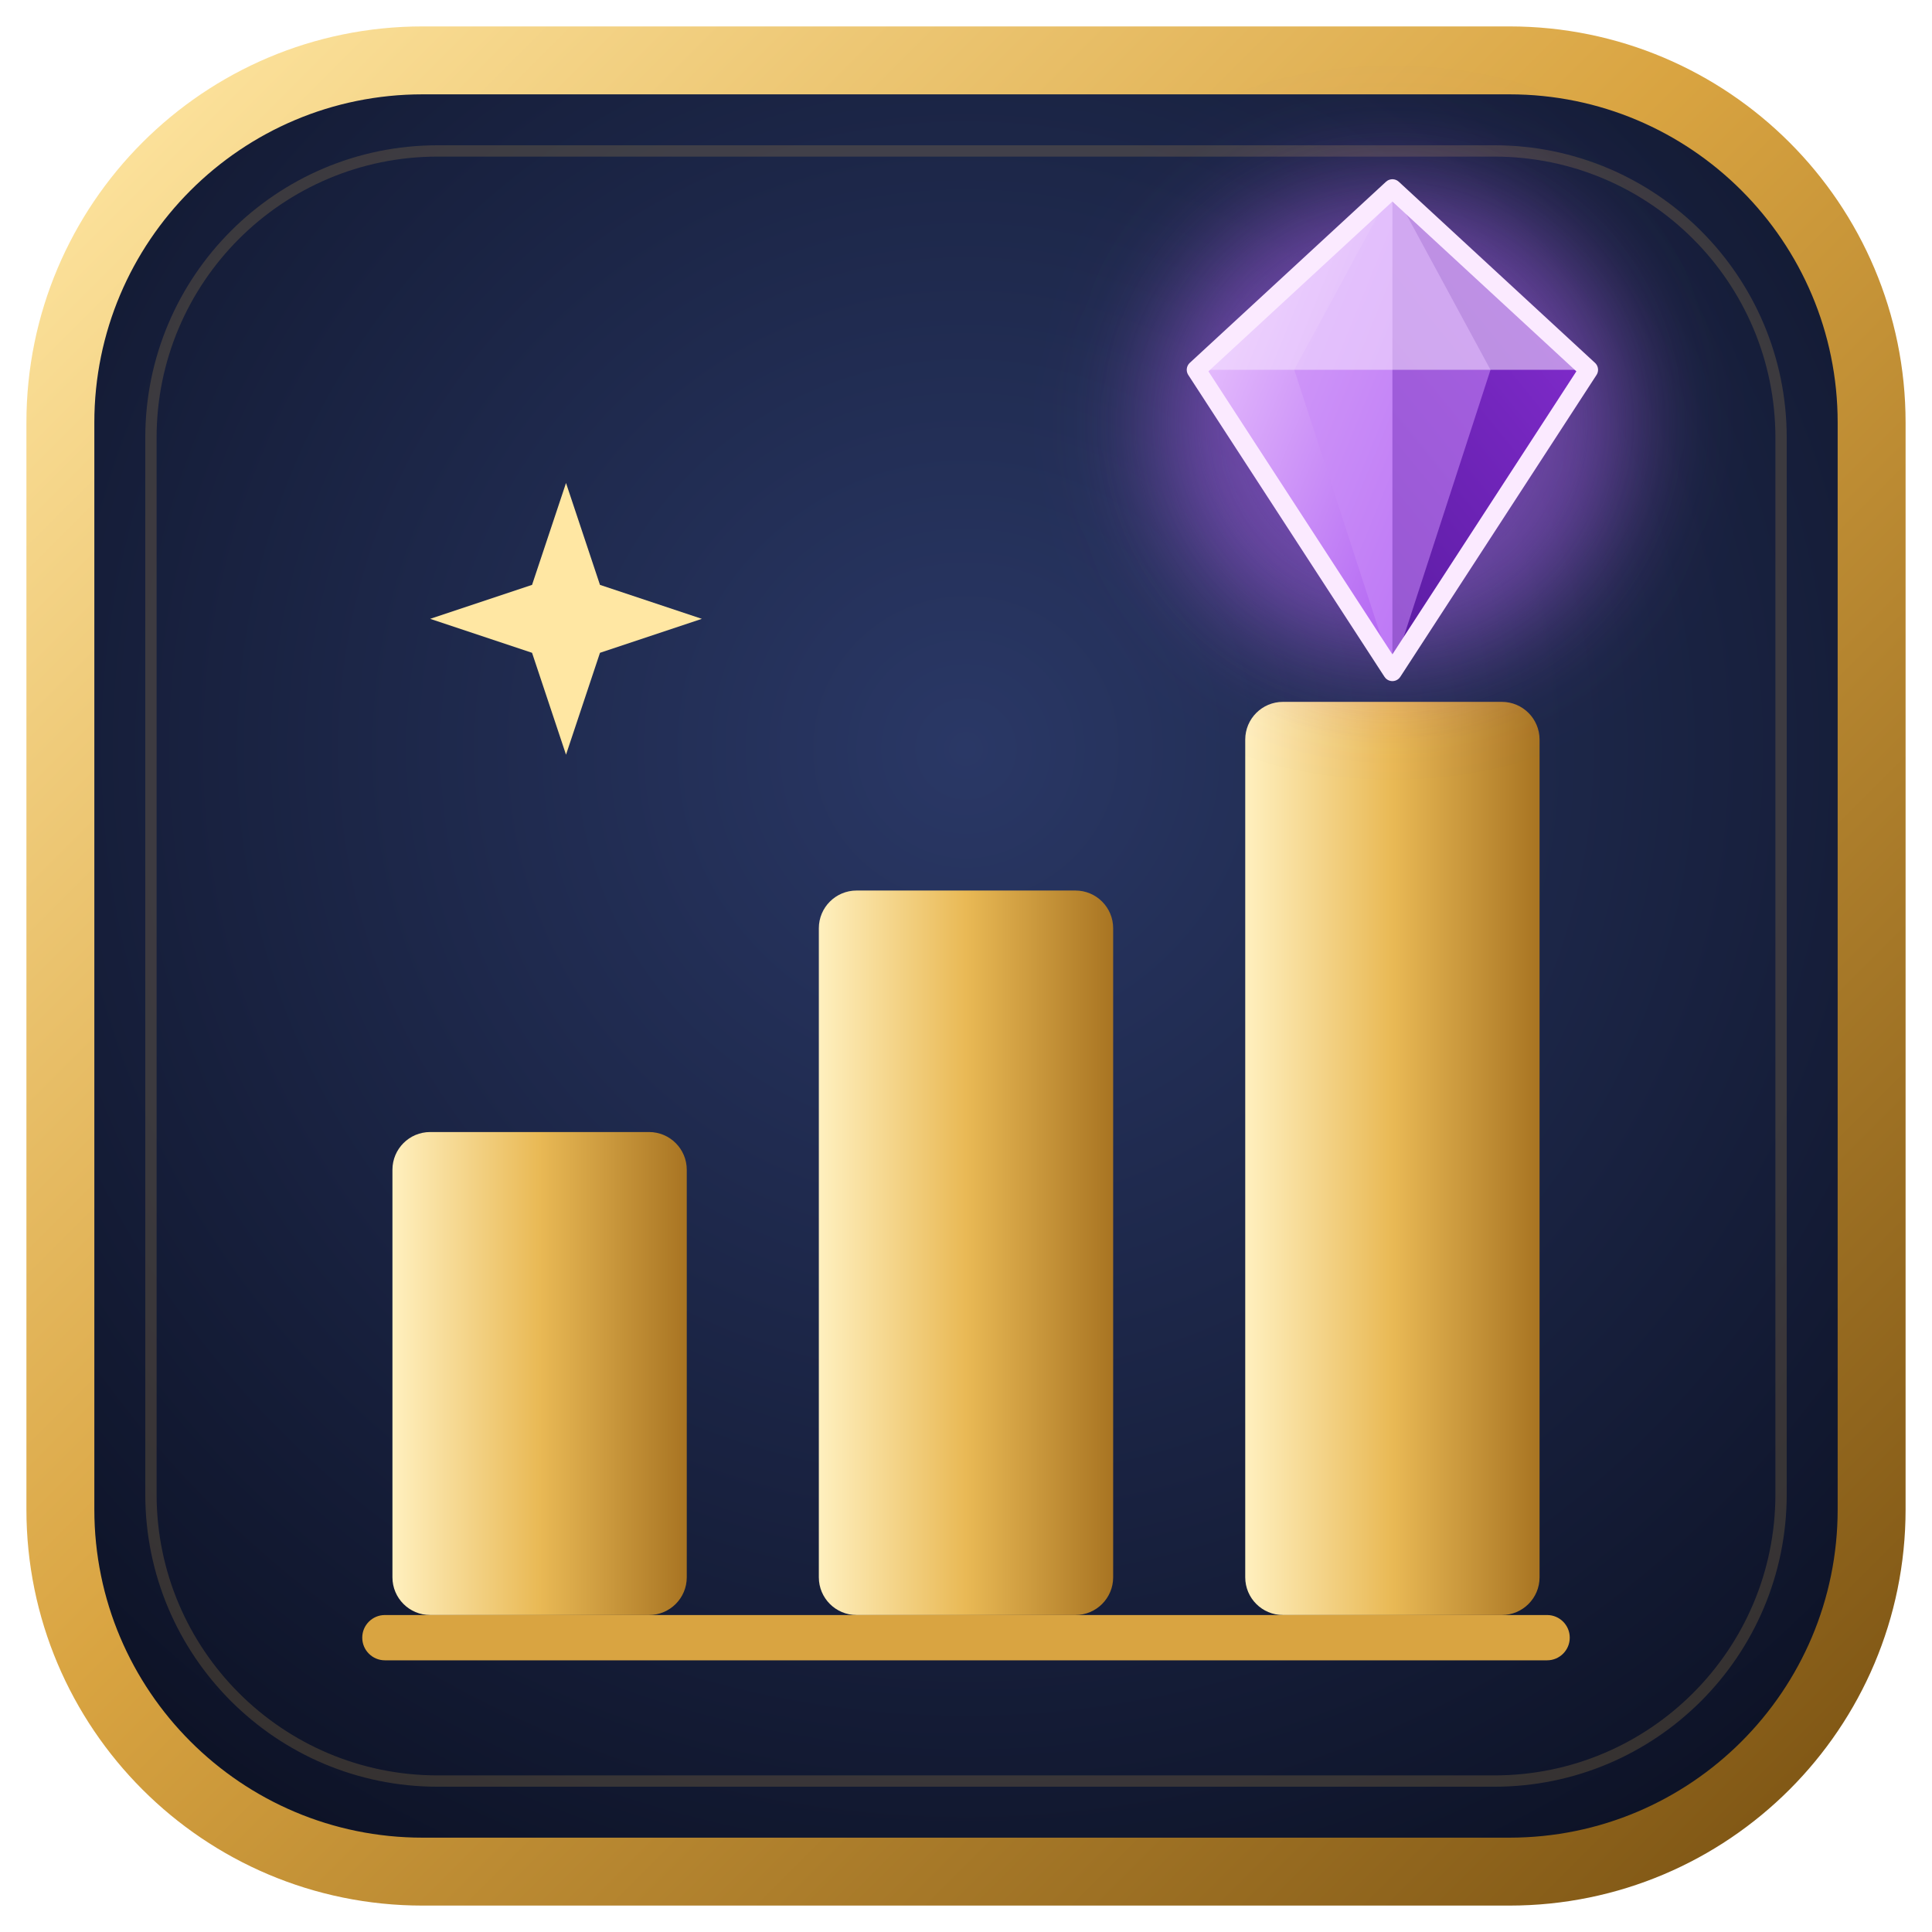
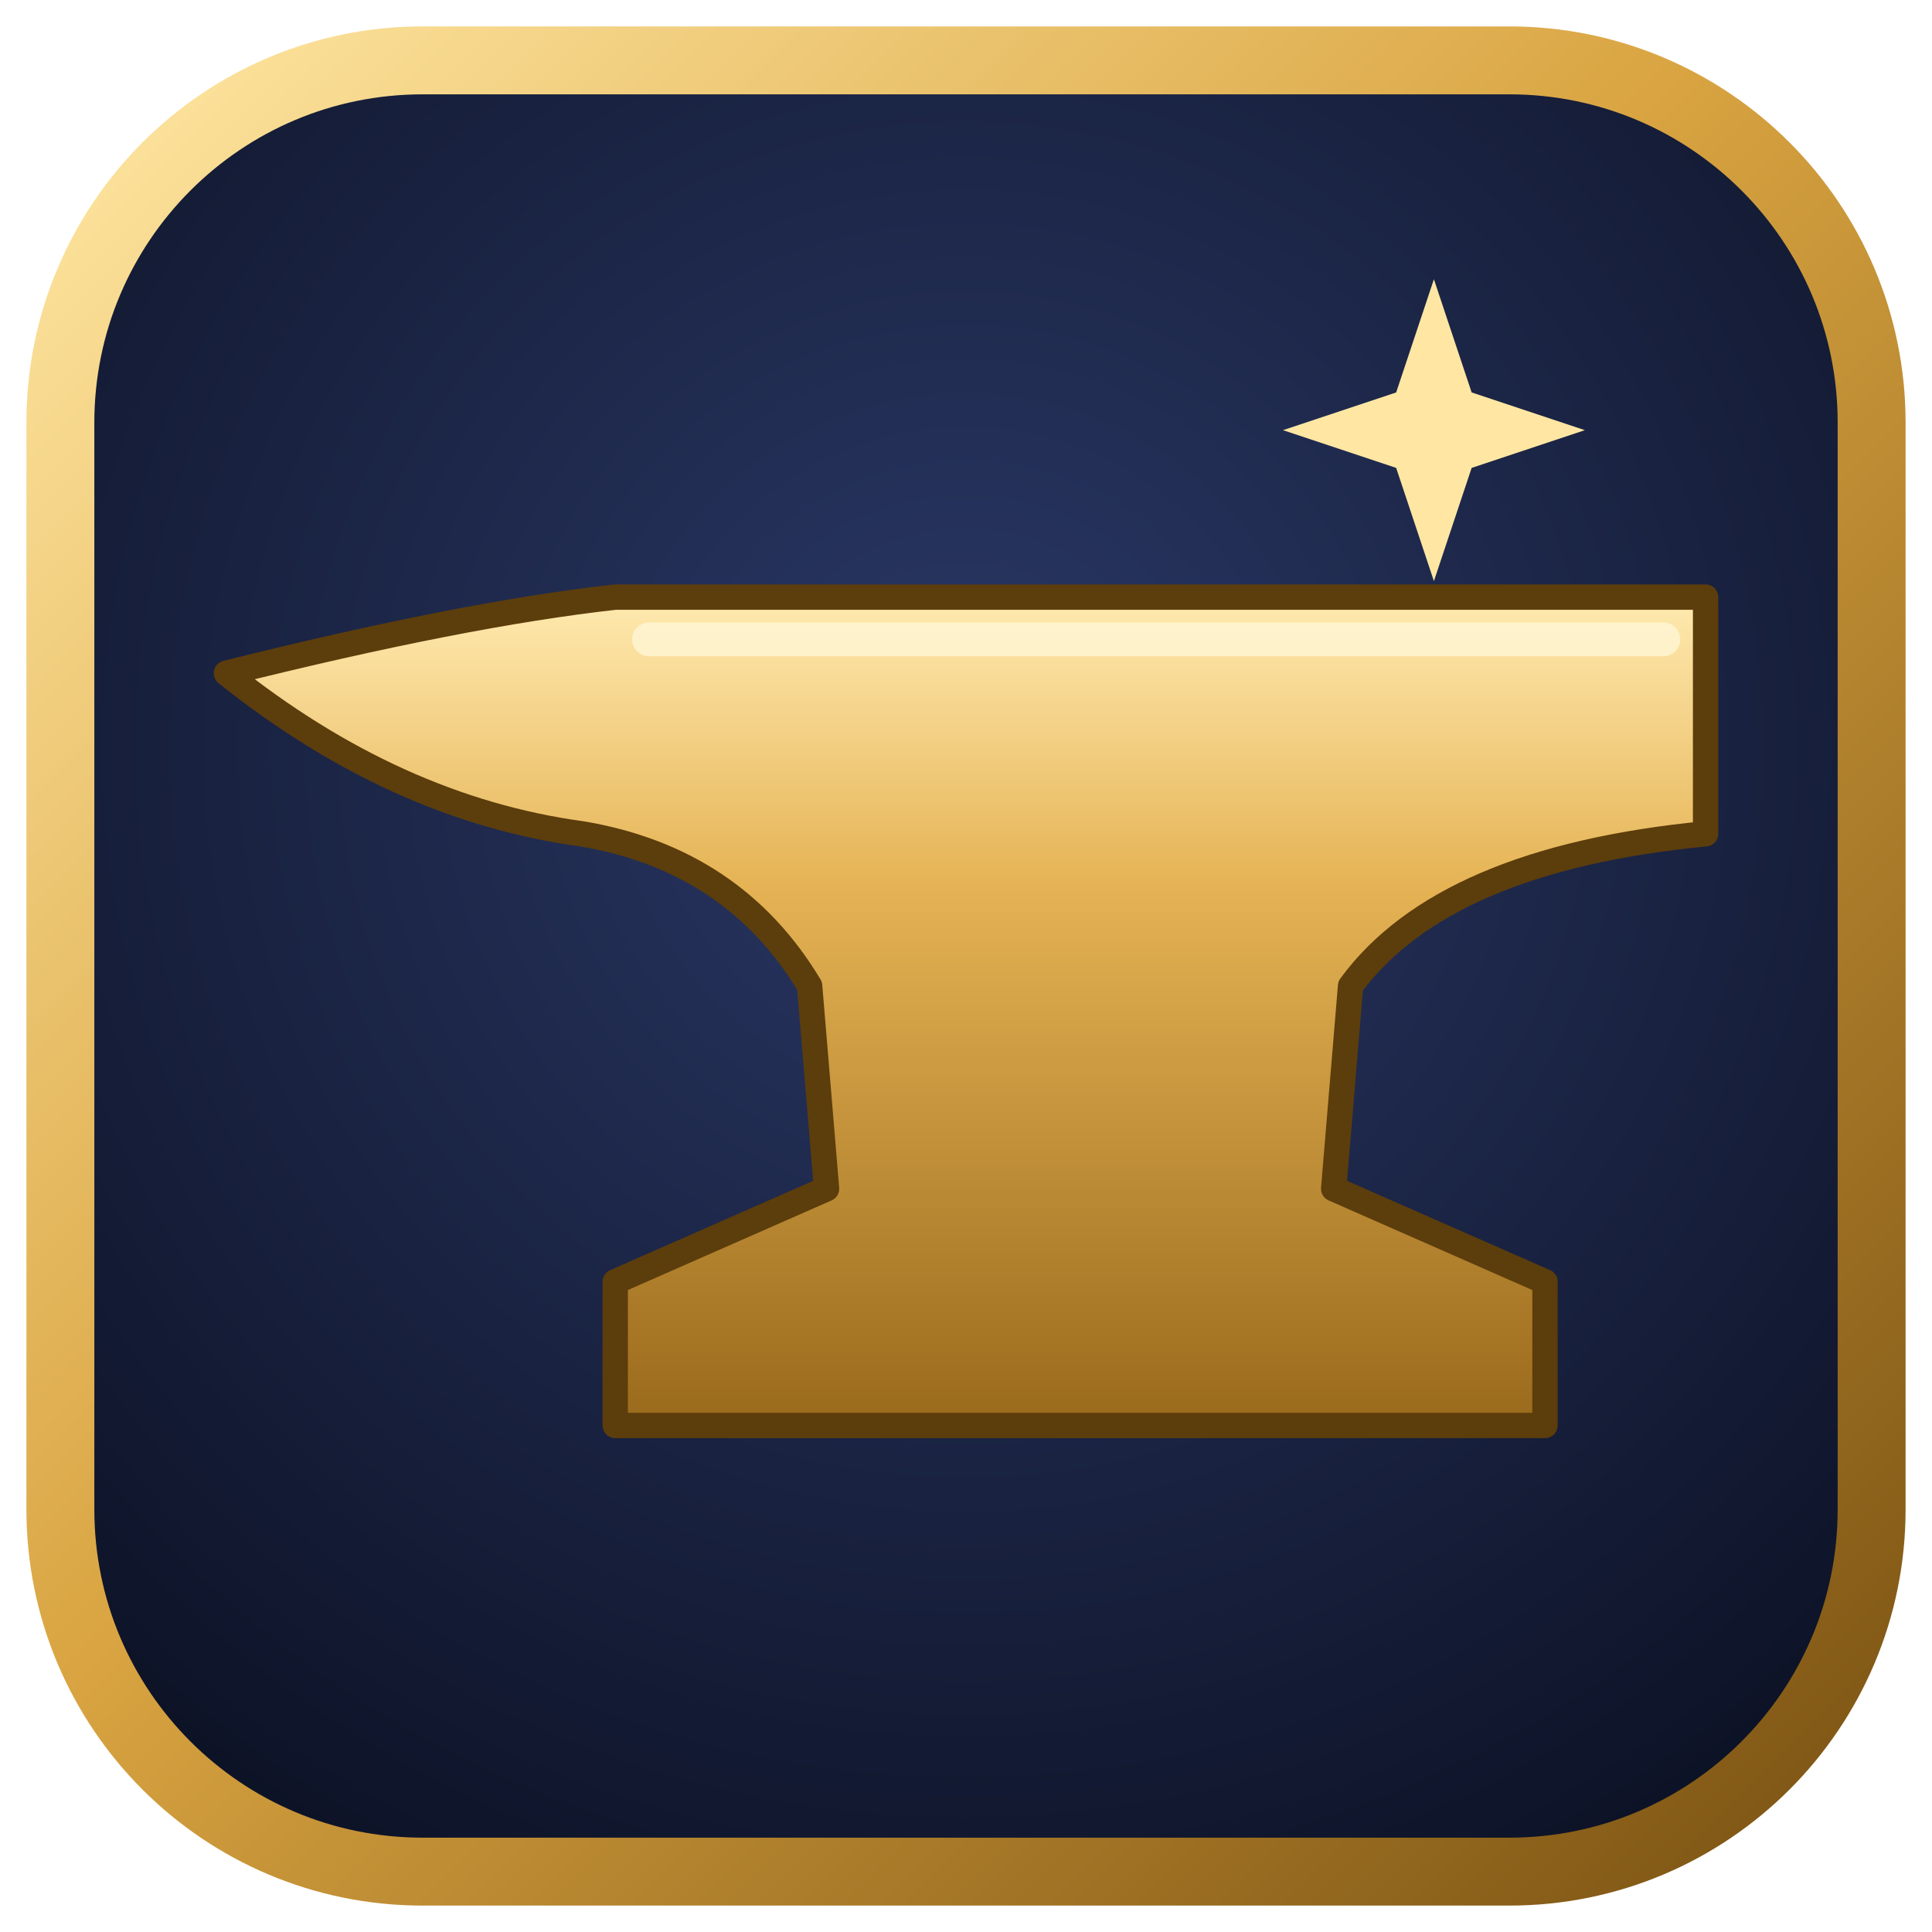
<svg xmlns="http://www.w3.org/2000/svg" viewBox="0 0 512 512" width="512" height="512">
  <defs>
    <radialGradient id="bg" cx="50%" cy="38%" r="75%">
      <stop offset="0" stop-color="#2a3866" />
      <stop offset="1" stop-color="#0b1022" />
    </radialGradient>
    <linearGradient id="rim" x1="0" y1="0" x2="1" y2="1">
      <stop offset="0" stop-color="#ffe7a3" />
      <stop offset=".45" stop-color="#d9a441" />
      <stop offset="1" stop-color="#7a5212" />
    </linearGradient>
-     <linearGradient id="bar" x1="0" y1="0" x2="1" y2="0">
-       <stop offset="0" stop-color="#fff0bf" />
-       <stop offset=".5" stop-color="#e9b955" />
-       <stop offset="1" stop-color="#a87422" />
+     <linearGradient id="anvil" x1="0" y1="0" x2="0" y2="1">
+       <stop offset="0" stop-color="#ffeab0" />
+       <stop offset=".35" stop-color="#e5b354" />
+       <stop offset="1" stop-color="#9a6a1c" />
    </linearGradient>
-     <linearGradient id="gemL" x1="0" y1="0" x2="1" y2="1">
-       <stop offset="0" stop-color="#f1d2ff" />
-       <stop offset="1" stop-color="#b061f2" />
-     </linearGradient>
-     <linearGradient id="gemR" x1="1" y1="0" x2="0" y2="1">
-       <stop offset="0" stop-color="#8a2fd6" />
-       <stop offset="1" stop-color="#4a1590" />
-     </linearGradient>
-     <filter id="glow" x="-50%" y="-50%" width="200%" height="200%">
-       <feGaussianBlur stdDeviation="14" />
-     </filter>
  </defs>
  <rect x="16" y="16" width="480" height="480" rx="96" fill="url(#bg)" />
  <rect x="16" y="16" width="480" height="480" rx="96" fill="none" stroke="url(#rim)" stroke-width="18" />
-   <rect x="40" y="40" width="432" height="432" rx="76" fill="none" stroke="#e9b955" stroke-opacity=".18" stroke-width="3" />
-   <g>
-     <rect x="104" y="300" width="78" height="128" rx="10" fill="url(#bar)" />
-     <rect x="217" y="236" width="78" height="192" rx="10" fill="url(#bar)" />
-     <rect x="330" y="186" width="78" height="242" rx="10" fill="url(#bar)" />
-     <rect x="96" y="428" width="320" height="12" rx="6" fill="#d9a441" />
+   <g transform="translate(256 268) scale(1.12) translate(-239 -294)">
+     <path d="M64 214 Q120 200 156 196 L414 196 L414 252 Q352 258 330 288 L326 336 L376 358 L376 392 L156 392 L156 358 L206 336 L202 288 Q184 258 148 252 Q104 246 64 214 Z" fill="url(#anvil)" stroke="#5c3d0c" stroke-width="6" stroke-linejoin="round" />
+     <path d="M164 206 L404 206" stroke="#fff6d6" stroke-width="8" stroke-linecap="round" opacity=".8" />
  </g>
-   <circle cx="369" cy="112" r="62" fill="#b061f2" opacity=".55" filter="url(#glow)" />
-   <g transform="translate(369 112)">
-     <polygon points="0,-62 52,-14 0,66 -52,-14" fill="url(#gemR)" />
-     <polygon points="0,-62 -52,-14 0,66" fill="url(#gemL)" />
-     <polygon points="0,-62 26,-14 0,66 -26,-14" fill="#c98af7" opacity=".55" />
-     <polygon points="-52,-14 52,-14 0,-62" fill="#f6e6ff" opacity=".55" />
-     <polygon points="0,-62 52,-14 0,66 -52,-14" fill="none" stroke="#fbeaff" stroke-width="5" stroke-linejoin="round" />
-   </g>
-   <path d="M150 128 l9 27 27 9 -27 9 -9 27 -9 -27 -27 -9 27 -9z" fill="#ffe7a3" />
+   <path d="M380 74 l10 30 30 10 -30 10 -10 30 -10 -30 -30 -10 30 -10z" fill="#ffe7a3" />
</svg>
